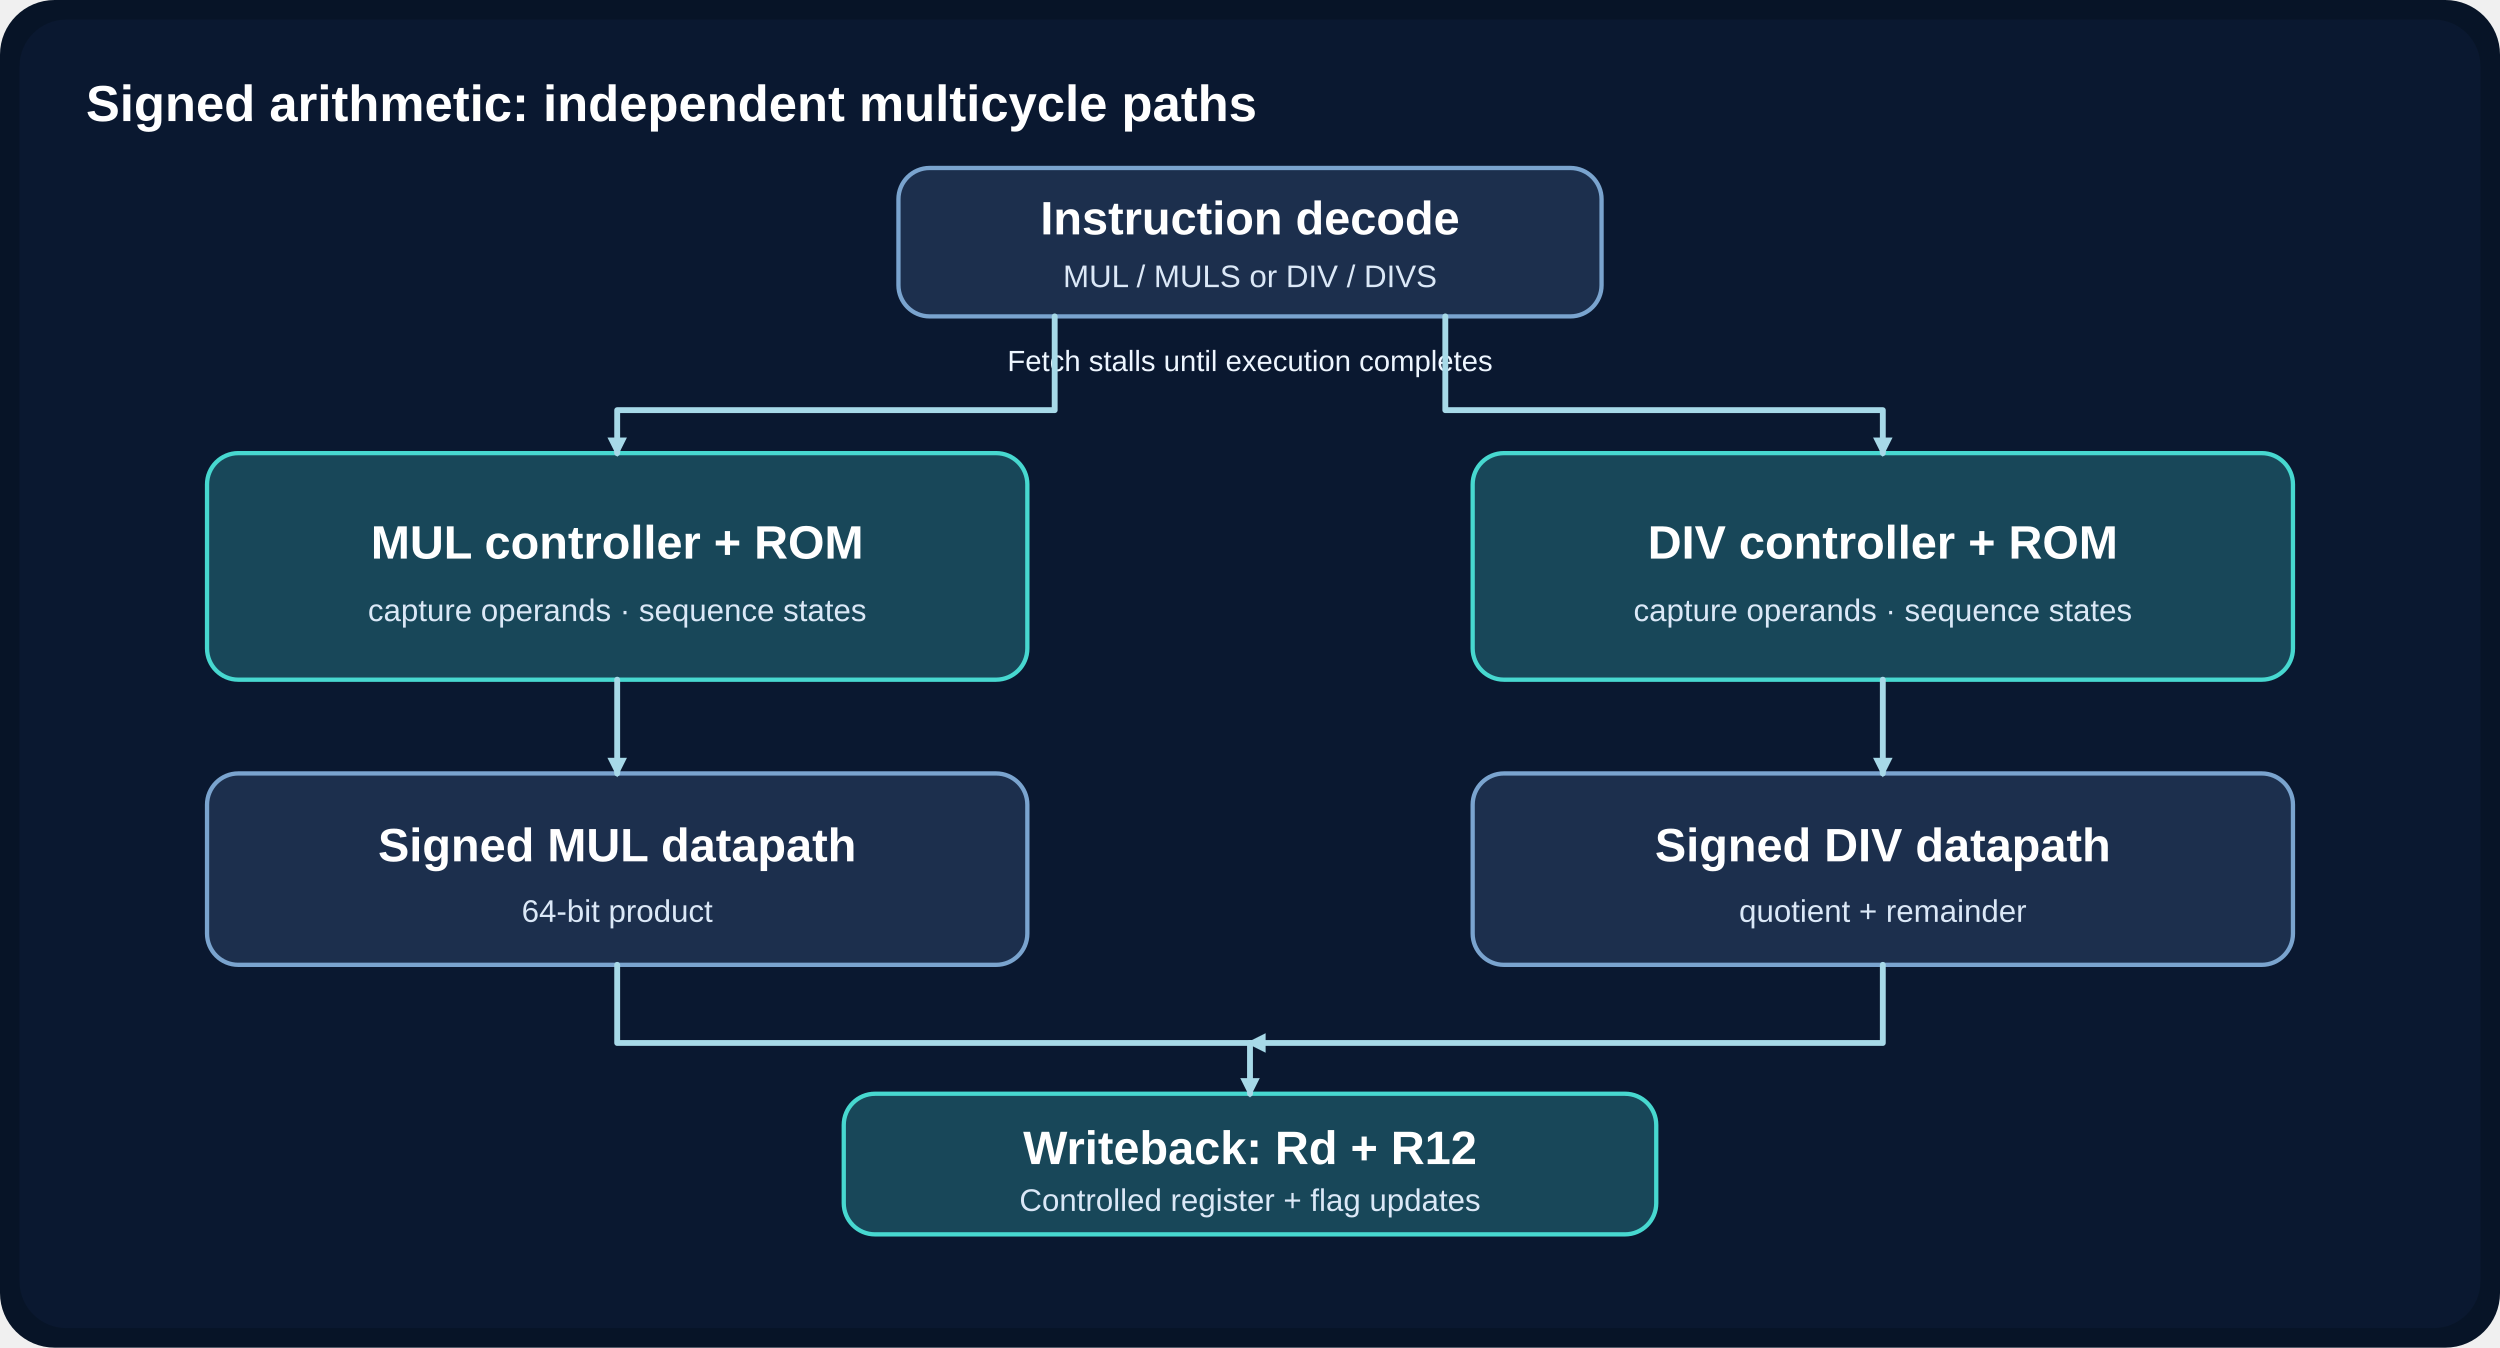
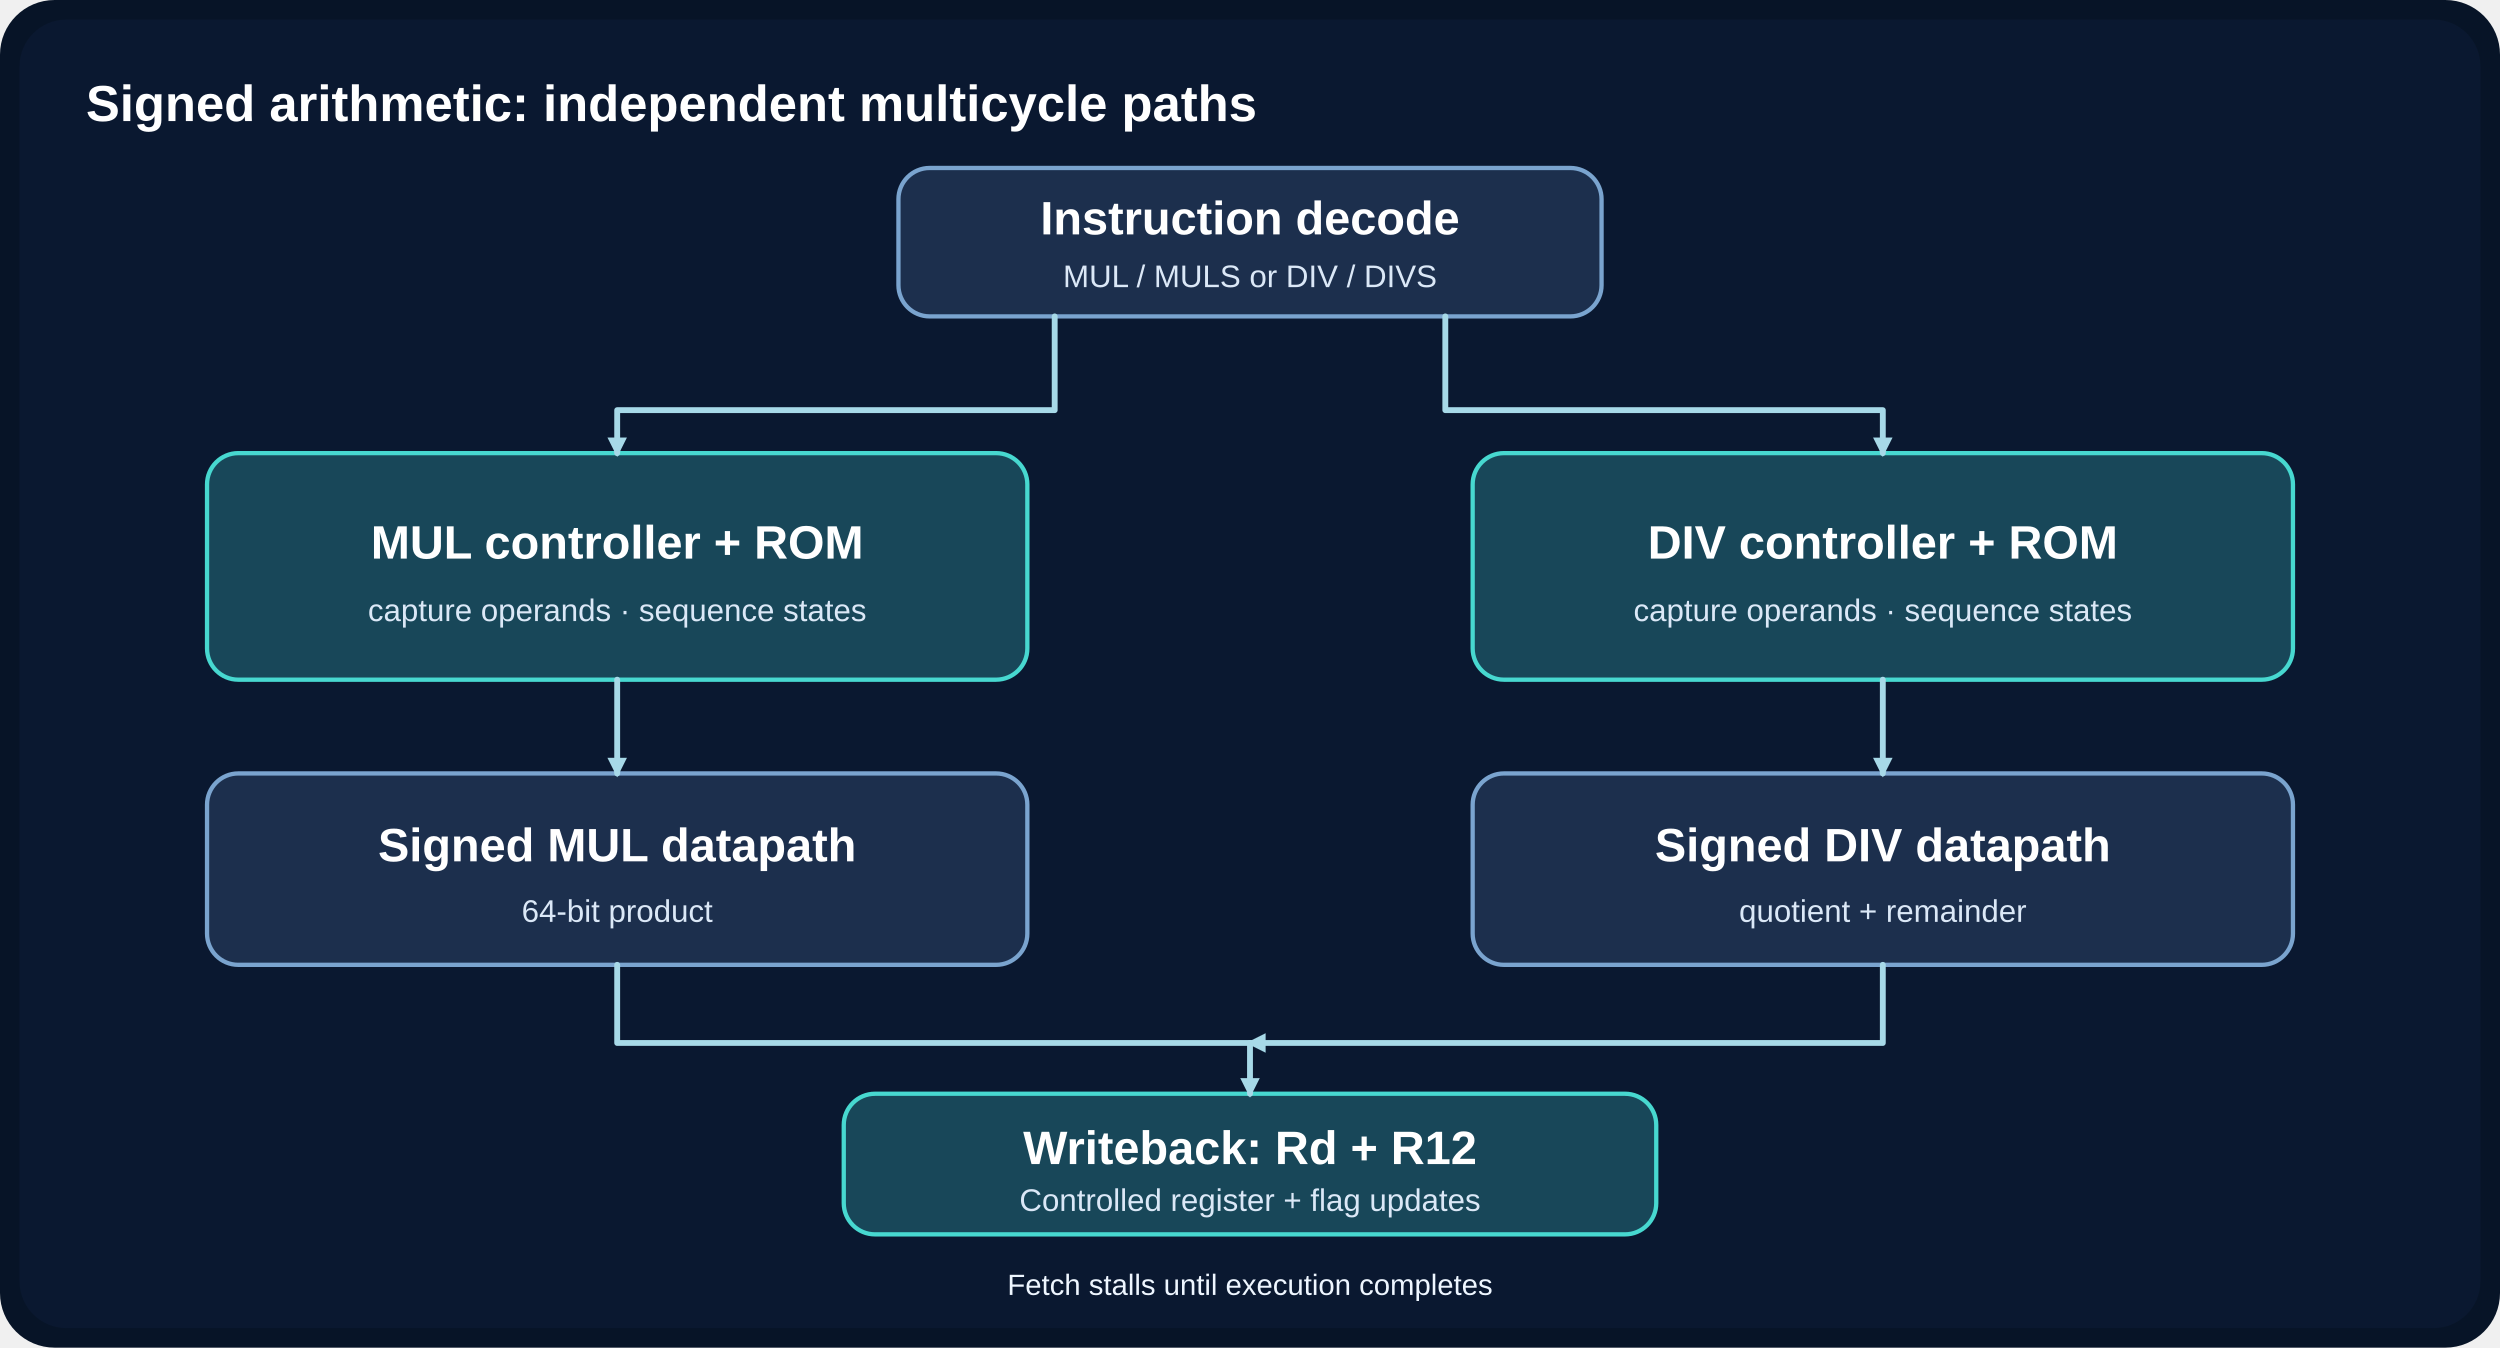
<svg xmlns="http://www.w3.org/2000/svg" viewBox="0 0 1280 690" role="img" aria-label="Signed multiplication and division multicycle dataflow showing decode, fetch stall, separate controllers, datapaths, and controlled writeback">
  <defs>
    <style>
      .bg{fill:#071427}
      .panel{fill:#0a1830}
      .box{fill:#1c2f4d;stroke:#7aa4cf;stroke-width:2.2}
      .accent{fill:#184759;stroke:#47d8d0;stroke-width:2.2}
      .title{font:700 26px Arial, Helvetica, sans-serif;fill:#ffffff}
      .boxlabel{font:700 24px Arial, Helvetica, sans-serif;fill:#ffffff}
      .boxsub{font:400 16px Arial, Helvetica, sans-serif;fill:#dbe8f7}
      .annot{font:400 15px Arial, Helvetica, sans-serif;fill:#eef6ff}
      .arrow{stroke:#a7d9e8;stroke-width:3;fill:none;stroke-linecap:round;stroke-linejoin:round;marker-end:url(#arrowhead)}
    </style>
    <marker id="arrowhead" markerWidth="10" markerHeight="10" refX="8" refY="5" orient="auto" markerUnits="userSpaceOnUse">
      <path d="M0,0 L10,5 L0,10" fill="#a7d9e8" />
    </marker>
  </defs>
  <rect class="bg" width="1280" height="690" rx="28" />
  <rect class="panel" x="10" y="10" width="1260" height="670" rx="24" />
  <text x="44" y="62" class="title">Signed arithmetic: independent multicycle paths</text>
  <rect class="box" x="460" y="86" rx="16" ry="16" width="360" height="76" />
  <text x="640" y="120" text-anchor="middle" class="boxlabel">Instruction decode</text>
  <text x="640" y="147" text-anchor="middle" class="boxsub">MUL / MULS or DIV / DIVS</text>
-   <text x="640" y="190" text-anchor="middle" class="annot">Fetch stalls until execution completes</text>
+   <text x="640" y="663" text-anchor="middle" class="annot">Fetch stalls until execution completes</text>
  <rect class="accent" x="106" y="232" rx="16" ry="16" width="420" height="116" />
  <text x="316" y="286" text-anchor="middle" class="boxlabel">MUL controller + ROM</text>
  <text x="316" y="318" text-anchor="middle" class="boxsub">capture operands · sequence states</text>
  <rect class="accent" x="754" y="232" rx="16" ry="16" width="420" height="116" />
  <text x="964" y="286" text-anchor="middle" class="boxlabel">DIV controller + ROM</text>
  <text x="964" y="318" text-anchor="middle" class="boxsub">capture operands · sequence states</text>
  <rect class="box" x="106" y="396" rx="16" ry="16" width="420" height="98" />
  <text x="316" y="441" text-anchor="middle" class="boxlabel">Signed MUL datapath</text>
  <text x="316" y="472" text-anchor="middle" class="boxsub">64-bit product</text>
  <rect class="box" x="754" y="396" rx="16" ry="16" width="420" height="98" />
  <text x="964" y="441" text-anchor="middle" class="boxlabel">Signed DIV datapath</text>
  <text x="964" y="472" text-anchor="middle" class="boxsub">quotient + remainder</text>
  <rect class="accent" x="432" y="560" rx="16" ry="16" width="416" height="72" />
  <text x="640" y="596" text-anchor="middle" class="boxlabel">Writeback: Rd + R12</text>
  <text x="640" y="620" text-anchor="middle" class="boxsub">Controlled register + flag updates</text>
  <path class="arrow" d="M540 162 V210 H316 V232" />
  <path class="arrow" d="M740 162 V210 H964 V232" />
  <path class="arrow" d="M316 348 V396" />
  <path class="arrow" d="M964 348 V396" />
  <path class="arrow" d="M316 494 V534 H640 V560" />
  <path class="arrow" d="M964 494 V534 H640" />
</svg>
